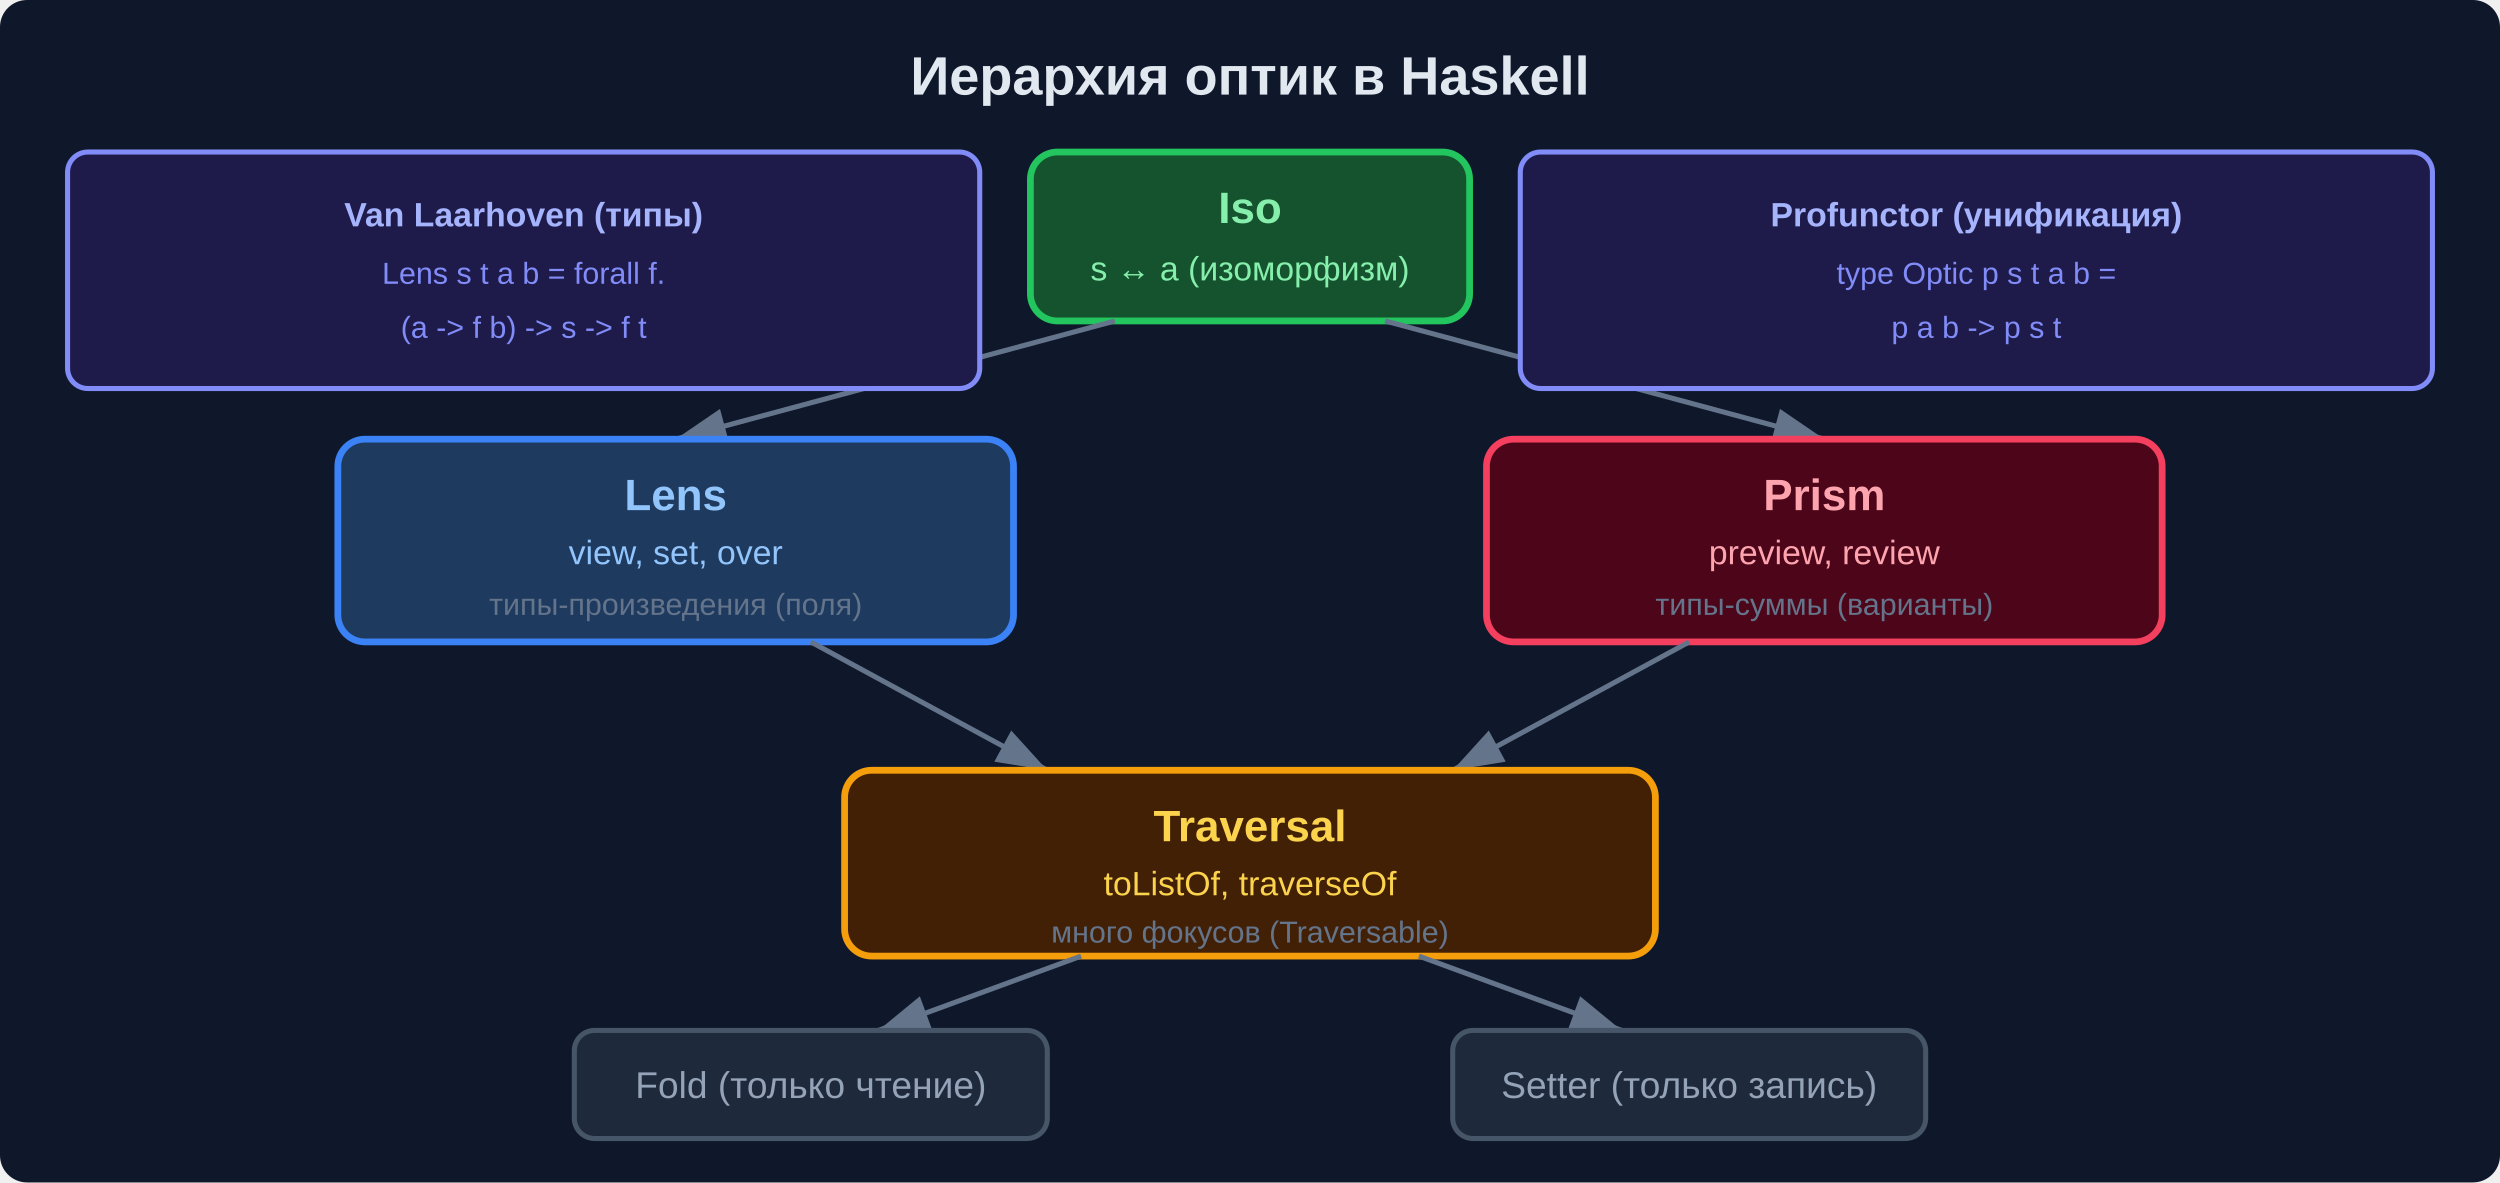
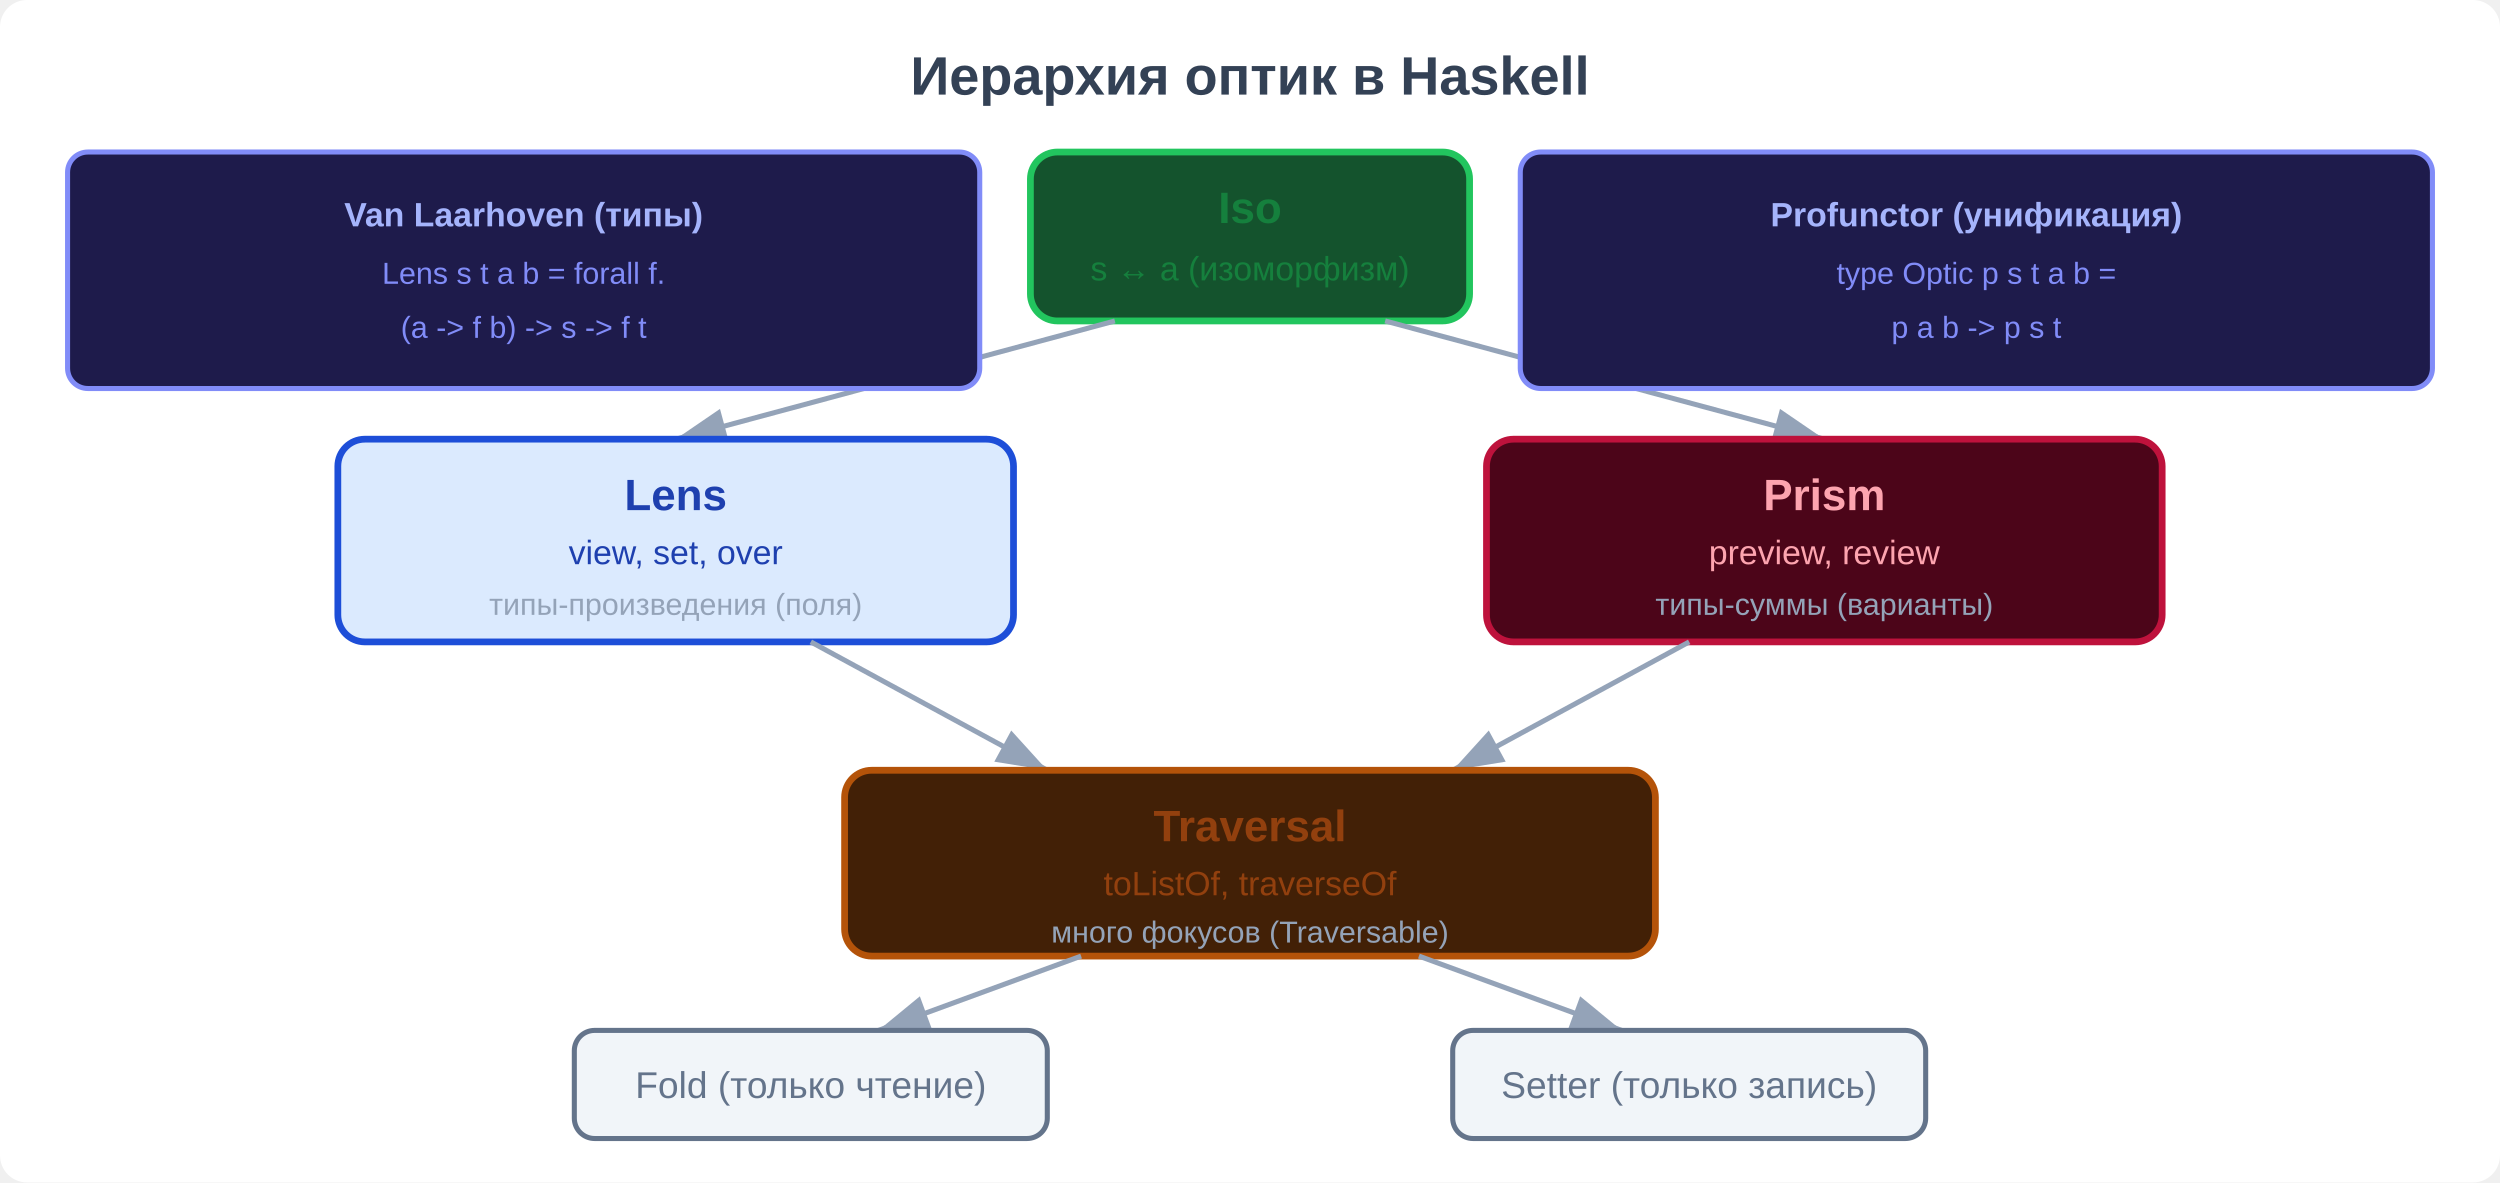
<svg xmlns="http://www.w3.org/2000/svg" width="740" height="350" viewBox="0 0 740 350" font-family="monospace,Arial,sans-serif">
  <defs>
    <marker id="arr" markerWidth="10" markerHeight="7" refX="10" refY="3.5" orient="auto">
-       <polygon points="0 0, 10 3.5, 0 7" fill="#64748b" />
+       <polygon points="0 0, 10 3.5, 0 7" fill="#94a3b8" />
    </marker>
  </defs>
-   <rect width="740" height="350" fill="#0f172a" rx="8" />
-   <text x="370" y="28" text-anchor="middle" font-size="16" font-weight="bold" fill="#e2e8f0">Иерархия оптик в Haskell</text>
+   <rect width="740" height="350" fill="#ffffff" rx="8" />
+   <text x="370" y="28" text-anchor="middle" font-size="16" font-weight="bold" fill="#334155">Иерархия оптик в Haskell</text>
  <rect x="305" y="45" width="130" height="50" rx="8" fill="#14532d" stroke="#22c55e" stroke-width="2" />
-   <text x="370" y="66" text-anchor="middle" font-size="13" font-weight="bold" fill="#86efac">Iso</text>
-   <text x="370" y="83" text-anchor="middle" font-size="10" fill="#86efac">s ↔ a (изоморфизм)</text>
-   <line x1="330" y1="95" x2="200" y2="130" stroke="#64748b" stroke-width="1.5" marker-end="url(#arr)" />
-   <line x1="410" y1="95" x2="540" y2="130" stroke="#64748b" stroke-width="1.5" marker-end="url(#arr)" />
-   <rect x="100" y="130" width="200" height="60" rx="8" fill="#1e3a5f" stroke="#3b82f6" stroke-width="2" />
-   <text x="200" y="151" text-anchor="middle" font-size="13" font-weight="bold" fill="#93c5fd">Lens</text>
-   <text x="200" y="167" text-anchor="middle" font-size="10" fill="#93c5fd">view, set, over</text>
-   <text x="200" y="182" text-anchor="middle" font-size="9" fill="#64748b">типы-произведения (поля)</text>
-   <rect x="440" y="130" width="200" height="60" rx="8" fill="#4c0519" stroke="#f43f5e" stroke-width="2" />
+   <text x="370" y="66" text-anchor="middle" font-size="13" font-weight="bold" fill="#15803d">Iso</text>
+   <text x="370" y="83" text-anchor="middle" font-size="10" fill="#15803d">s ↔ a (изоморфизм)</text>
+   <line x1="330" y1="95" x2="200" y2="130" stroke="#94a3b8" stroke-width="1.5" marker-end="url(#arr)" />
+   <line x1="410" y1="95" x2="540" y2="130" stroke="#94a3b8" stroke-width="1.5" marker-end="url(#arr)" />
+   <rect x="100" y="130" width="200" height="60" rx="8" fill="#dbeafe" stroke="#1d4ed8" stroke-width="2" />
+   <text x="200" y="151" text-anchor="middle" font-size="13" font-weight="bold" fill="#1e40af">Lens</text>
+   <text x="200" y="167" text-anchor="middle" font-size="10" fill="#1e40af">view, set, over</text>
+   <text x="200" y="182" text-anchor="middle" font-size="9" fill="#94a3b8">типы-произведения (поля)</text>
+   <rect x="440" y="130" width="200" height="60" rx="8" fill="#4c0519" stroke="#be123c" stroke-width="2" />
  <text x="540" y="151" text-anchor="middle" font-size="13" font-weight="bold" fill="#fda4af">Prism</text>
  <text x="540" y="167" text-anchor="middle" font-size="10" fill="#fda4af">preview, review</text>
-   <text x="540" y="182" text-anchor="middle" font-size="9" fill="#64748b">типы-суммы (варианты)</text>
-   <line x1="240" y1="190" x2="310" y2="228" stroke="#64748b" stroke-width="1.5" marker-end="url(#arr)" />
-   <line x1="500" y1="190" x2="430" y2="228" stroke="#64748b" stroke-width="1.5" marker-end="url(#arr)" />
-   <rect x="250" y="228" width="240" height="55" rx="8" fill="#422006" stroke="#f59e0b" stroke-width="2" />
-   <text x="370" y="249" text-anchor="middle" font-size="13" font-weight="bold" fill="#fcd34d">Traversal</text>
-   <text x="370" y="265" text-anchor="middle" font-size="10" fill="#fcd34d">toListOf, traverseOf</text>
-   <text x="370" y="279" text-anchor="middle" font-size="9" fill="#64748b">много фокусов (Traversable)</text>
-   <line x1="320" y1="283" x2="260" y2="305" stroke="#64748b" stroke-width="1.5" marker-end="url(#arr)" />
-   <line x1="420" y1="283" x2="480" y2="305" stroke="#64748b" stroke-width="1.5" marker-end="url(#arr)" />
-   <rect x="170" y="305" width="140" height="32" rx="6" fill="#1e293b" stroke="#475569" stroke-width="1.5" />
-   <text x="240" y="325" text-anchor="middle" font-size="11" fill="#94a3b8">Fold (только чтение)</text>
-   <rect x="430" y="305" width="140" height="32" rx="6" fill="#1e293b" stroke="#475569" stroke-width="1.5" />
-   <text x="500" y="325" text-anchor="middle" font-size="11" fill="#94a3b8">Setter (только запись)</text>
+   <text x="540" y="182" text-anchor="middle" font-size="9" fill="#94a3b8">типы-суммы (варианты)</text>
+   <line x1="240" y1="190" x2="310" y2="228" stroke="#94a3b8" stroke-width="1.5" marker-end="url(#arr)" />
+   <line x1="500" y1="190" x2="430" y2="228" stroke="#94a3b8" stroke-width="1.5" marker-end="url(#arr)" />
+   <rect x="250" y="228" width="240" height="55" rx="8" fill="#422006" stroke="#b45309" stroke-width="2" />
+   <text x="370" y="249" text-anchor="middle" font-size="13" font-weight="bold" fill="#92400e">Traversal</text>
+   <text x="370" y="265" text-anchor="middle" font-size="10" fill="#92400e">toListOf, traverseOf</text>
+   <text x="370" y="279" text-anchor="middle" font-size="9" fill="#94a3b8">много фокусов (Traversable)</text>
+   <line x1="320" y1="283" x2="260" y2="305" stroke="#94a3b8" stroke-width="1.5" marker-end="url(#arr)" />
+   <line x1="420" y1="283" x2="480" y2="305" stroke="#94a3b8" stroke-width="1.5" marker-end="url(#arr)" />
+   <rect x="170" y="305" width="140" height="32" rx="6" fill="#f1f5f9" stroke="#64748b" stroke-width="1.5" />
+   <text x="240" y="325" text-anchor="middle" font-size="11" fill="#64748b">Fold (только чтение)</text>
+   <rect x="430" y="305" width="140" height="32" rx="6" fill="#f1f5f9" stroke="#64748b" stroke-width="1.5" />
+   <text x="500" y="325" text-anchor="middle" font-size="11" fill="#64748b">Setter (только запись)</text>
  <rect x="20" y="45" width="270" height="70" rx="6" fill="#1e1b4b" stroke="#818cf8" stroke-width="1.5" />
  <text x="155" y="67" text-anchor="middle" font-size="10" font-weight="bold" fill="#a5b4fc">Van Laarhoven (типы)</text>
  <text x="155" y="84" text-anchor="middle" font-size="9" fill="#818cf8">Lens s t a b = forall f.</text>
  <text x="155" y="100" text-anchor="middle" font-size="9" fill="#818cf8">(a -&gt; f b) -&gt; s -&gt; f t</text>
  <rect x="450" y="45" width="270" height="70" rx="6" fill="#1e1b4b" stroke="#818cf8" stroke-width="1.5" />
  <text x="585" y="67" text-anchor="middle" font-size="10" font-weight="bold" fill="#a5b4fc">Profunctor (унификация)</text>
  <text x="585" y="84" text-anchor="middle" font-size="9" fill="#818cf8">type Optic p s t a b =</text>
  <text x="585" y="100" text-anchor="middle" font-size="9" fill="#818cf8">p a b -&gt; p s t</text>
</svg>
